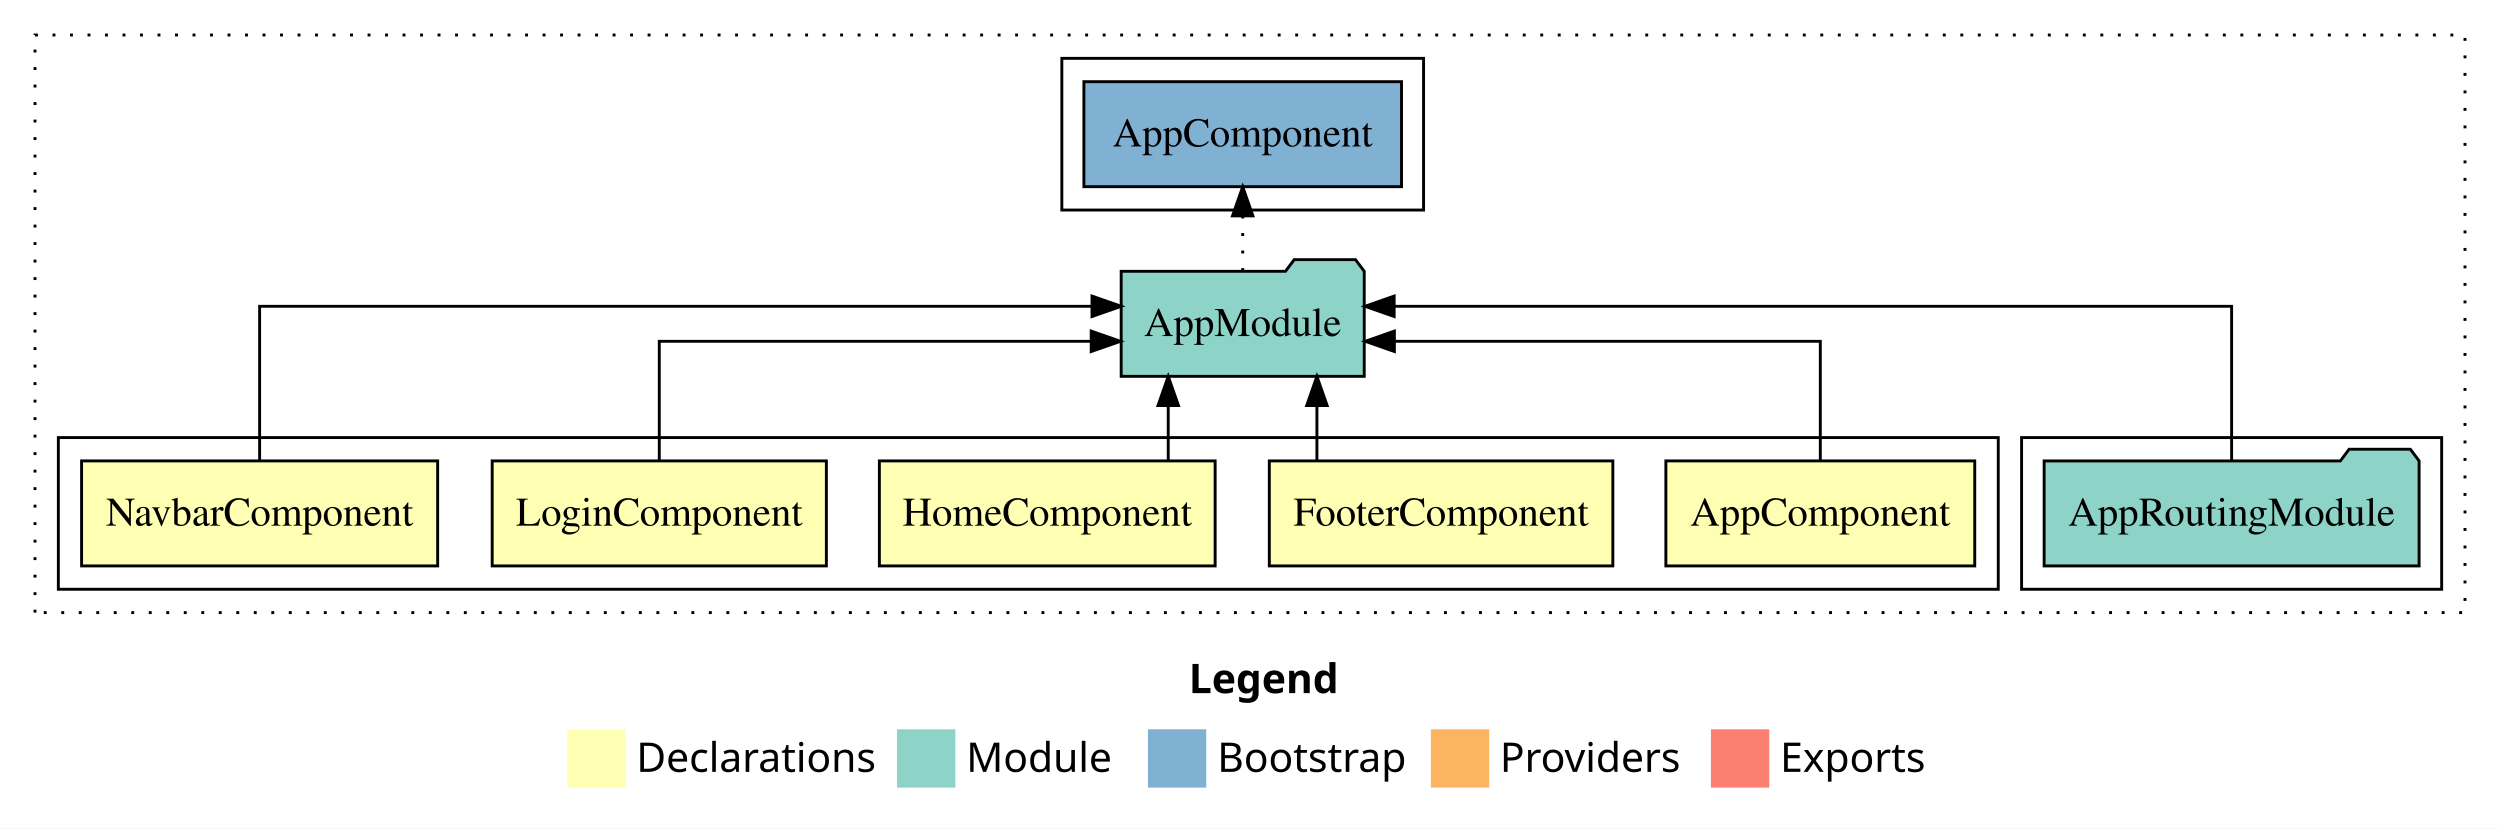
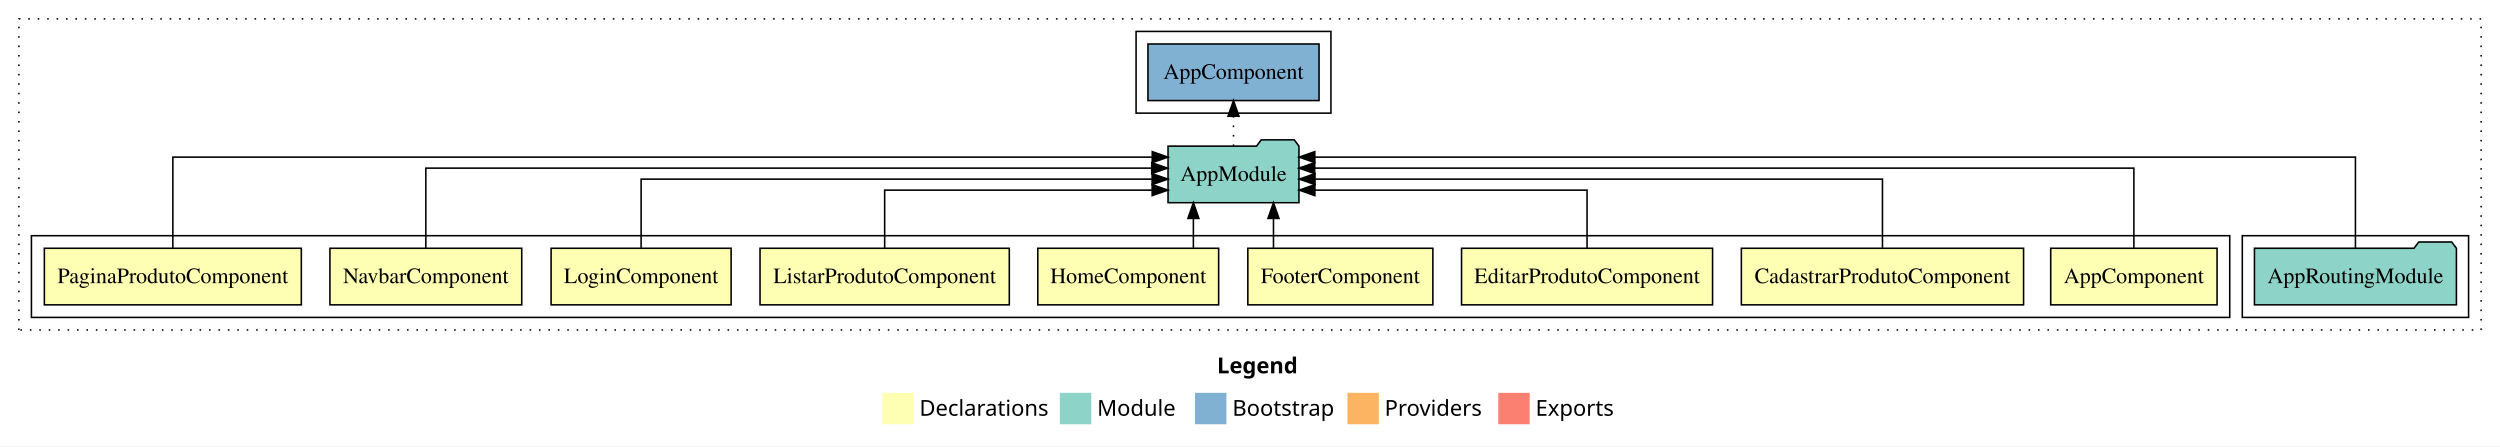
- <svg xmlns="http://www.w3.org/2000/svg" width="857pt" height="284pt" viewBox="0.00 0.00 857.00 284.00">
+ <svg xmlns="http://www.w3.org/2000/svg" width="1591pt" height="284pt" viewBox="0.00 0.00 1591.00 284.00">
  <g id="graph0" class="graph" transform="scale(1 1) rotate(0) translate(4 280)">
-     <polygon fill="white" stroke="transparent" points="-4,4 -4,-280 853,-280 853,4 -4,4" />
-     <text text-anchor="start" x="403.51" y="-42.4" font-family="Times-12" font-weight="bold" font-size="14.00">Legend</text>
-     <polygon fill="#ffffb3" stroke="transparent" points="190.5,-10 190.5,-30 210.5,-30 210.5,-10 190.5,-10" />
-     <text text-anchor="start" x="214.13" y="-15.4" font-family="Times-12" font-size="14.00">  Declarations</text>
-     <polygon fill="#8dd3c7" stroke="transparent" points="303.5,-10 303.5,-30 323.5,-30 323.5,-10 303.5,-10" />
-     <text text-anchor="start" x="327.23" y="-15.4" font-family="Times-12" font-size="14.00">  Module</text>
-     <polygon fill="#80b1d3" stroke="transparent" points="389.5,-10 389.5,-30 409.5,-30 409.5,-10 389.5,-10" />
-     <text text-anchor="start" x="413.28" y="-15.4" font-family="Times-12" font-size="14.00">  Bootstrap</text>
-     <polygon fill="#fdb462" stroke="transparent" points="486.5,-10 486.5,-30 506.5,-30 506.5,-10 486.5,-10" />
-     <text text-anchor="start" x="510.17" y="-15.4" font-family="Times-12" font-size="14.00">  Providers</text>
-     <polygon fill="#fb8072" stroke="transparent" points="582.5,-10 582.5,-30 602.5,-30 602.5,-10 582.5,-10" />
-     <text text-anchor="start" x="606.23" y="-15.4" font-family="Times-12" font-size="14.00">  Exports</text>
+     <polygon fill="white" stroke="transparent" points="-4,4 -4,-280 1587,-280 1587,4 -4,4" />
+     <text text-anchor="start" x="770.51" y="-42.4" font-family="Times-12" font-weight="bold" font-size="14.00">Legend</text>
+     <polygon fill="#ffffb3" stroke="transparent" points="557.5,-10 557.5,-30 577.5,-30 577.5,-10 557.5,-10" />
+     <text text-anchor="start" x="581.13" y="-15.4" font-family="Times-12" font-size="14.00">  Declarations</text>
+     <polygon fill="#8dd3c7" stroke="transparent" points="670.5,-10 670.5,-30 690.5,-30 690.5,-10 670.5,-10" />
+     <text text-anchor="start" x="694.23" y="-15.4" font-family="Times-12" font-size="14.00">  Module</text>
+     <polygon fill="#80b1d3" stroke="transparent" points="756.5,-10 756.5,-30 776.5,-30 776.5,-10 756.5,-10" />
+     <text text-anchor="start" x="780.28" y="-15.4" font-family="Times-12" font-size="14.00">  Bootstrap</text>
+     <polygon fill="#fdb462" stroke="transparent" points="853.5,-10 853.5,-30 873.5,-30 873.5,-10 853.5,-10" />
+     <text text-anchor="start" x="877.17" y="-15.4" font-family="Times-12" font-size="14.00">  Providers</text>
+     <polygon fill="#fb8072" stroke="transparent" points="949.5,-10 949.5,-30 969.5,-30 969.5,-10 949.5,-10" />
+     <text text-anchor="start" x="973.23" y="-15.4" font-family="Times-12" font-size="14.00">  Exports</text>
    <g id="clust1" class="cluster">
-       <polygon fill="none" stroke="black" stroke-dasharray="1,5" points="8,-70 8,-268 841,-268 841,-70 8,-70" />
+       <polygon fill="none" stroke="black" stroke-dasharray="1,5" points="8,-70 8,-268 1575,-268 1575,-70 8,-70" />
    </g>
-     <g id="clust8" class="cluster">
-       <polygon fill="none" stroke="black" points="689,-78 689,-130 833,-130 833,-78 689,-78" />
+     <g id="clust14" class="cluster">
+       <polygon fill="none" stroke="black" points="719,-208 719,-260 843,-260 843,-208 719,-208" />
    </g>
-     <g id="clust10" class="cluster">
-       <polygon fill="none" stroke="black" points="360,-208 360,-260 484,-260 484,-208 360,-208" />
+     <g id="clust12" class="cluster">
+       <polygon fill="none" stroke="black" points="1423,-78 1423,-130 1567,-130 1567,-78 1423,-78" />
    </g>
    <g id="clust2" class="cluster">
-       <polygon fill="none" stroke="black" points="16,-78 16,-130 681,-130 681,-78 16,-78" />
+       <polygon fill="none" stroke="black" points="16,-78 16,-130 1415,-130 1415,-78 16,-78" />
    </g>
    <g id="node1" class="node">
-       <polygon fill="#ffffb3" stroke="black" points="672.94,-122 567.06,-122 567.06,-86 672.94,-86 672.94,-122" />
-       <text text-anchor="middle" x="620" y="-99.8" font-family="Times,serif" font-size="14.00">AppComponent</text>
+       <polygon fill="#ffffb3" stroke="black" points="1406.94,-122 1301.06,-122 1301.06,-86 1406.94,-86 1406.94,-122" />
+       <text text-anchor="middle" x="1354" y="-99.8" font-family="Times,serif" font-size="14.00">AppComponent</text>
+     </g>
+     <g id="node10" class="node">
+       <polygon fill="#8dd3c7" stroke="black" points="822.66,-187 819.66,-191 798.66,-191 795.66,-187 739.34,-187 739.34,-151 822.66,-151 822.66,-187" />
+       <text text-anchor="middle" x="781" y="-164.8" font-family="Times,serif" font-size="14.00">AppModule</text>
+     </g>
+     <g id="edge1" class="edge">
+       <path fill="none" stroke="black" d="M1354,-122.13C1354,-142.57 1354,-173 1354,-173 1354,-173 832.67,-173 832.67,-173" />
+       <polygon fill="black" stroke="black" points="832.67,-169.5 822.67,-173 832.67,-176.5 832.67,-169.5" />
+     </g>
+     <g id="node2" class="node">
+       <polygon fill="#ffffb3" stroke="black" points="1283.8,-122 1104.2,-122 1104.2,-86 1283.8,-86 1283.8,-122" />
+       <text text-anchor="middle" x="1194" y="-99.8" font-family="Times,serif" font-size="14.00">CadastrarProdutoComponent</text>
+     </g>
+     <g id="edge2" class="edge">
+       <path fill="none" stroke="black" d="M1194,-122.27C1194,-140.56 1194,-166 1194,-166 1194,-166 832.87,-166 832.87,-166" />
+       <polygon fill="black" stroke="black" points="832.87,-162.5 822.87,-166 832.87,-169.5 832.87,-162.5" />
+     </g>
+     <g id="node3" class="node">
+       <polygon fill="#ffffb3" stroke="black" points="1085.88,-122 926.12,-122 926.12,-86 1085.88,-86 1085.88,-122" />
+       <text text-anchor="middle" x="1006" y="-99.8" font-family="Times,serif" font-size="14.00">EditarProdutoComponent</text>
+     </g>
+     <g id="edge3" class="edge">
+       <path fill="none" stroke="black" d="M1006,-122.01C1006,-138.05 1006,-159 1006,-159 1006,-159 832.79,-159 832.79,-159" />
+       <polygon fill="black" stroke="black" points="832.79,-155.5 822.79,-159 832.79,-162.5 832.79,-155.5" />
+     </g>
+     <g id="node4" class="node">
+       <polygon fill="#ffffb3" stroke="black" points="907.88,-122 790.12,-122 790.12,-86 907.88,-86 907.88,-122" />
+       <text text-anchor="middle" x="849" y="-99.8" font-family="Times,serif" font-size="14.00">FooterComponent</text>
+     </g>
+     <g id="edge4" class="edge">
+       <path fill="none" stroke="black" d="M806.44,-122.11C806.44,-122.11 806.44,-140.99 806.44,-140.99" />
+       <polygon fill="black" stroke="black" points="802.94,-140.99 806.44,-150.99 809.94,-140.99 802.94,-140.99" />
+     </g>
+     <g id="node5" class="node">
+       <polygon fill="#ffffb3" stroke="black" points="771.55,-122 656.45,-122 656.45,-86 771.55,-86 771.55,-122" />
+       <text text-anchor="middle" x="714" y="-99.8" font-family="Times,serif" font-size="14.00">HomeComponent</text>
+     </g>
+     <g id="edge5" class="edge">
+       <path fill="none" stroke="black" d="M755.47,-122.11C755.47,-122.11 755.47,-140.99 755.47,-140.99" />
+       <polygon fill="black" stroke="black" points="751.97,-140.99 755.47,-150.99 758.97,-140.99 751.97,-140.99" />
    </g>
    <g id="node6" class="node">
-       <polygon fill="#8dd3c7" stroke="black" points="463.66,-187 460.66,-191 439.66,-191 436.66,-187 380.34,-187 380.34,-151 463.66,-151 463.66,-187" />
-       <text text-anchor="middle" x="422" y="-164.8" font-family="Times,serif" font-size="14.00">AppModule</text>
+       <polygon fill="#ffffb3" stroke="black" points="638.32,-122 479.68,-122 479.68,-86 638.32,-86 638.32,-122" />
+       <text text-anchor="middle" x="559" y="-99.8" font-family="Times,serif" font-size="14.00">ListarProdutoComponent</text>
    </g>
-     <g id="edge1" class="edge">
-       <path fill="none" stroke="black" d="M620,-122.02C620,-139.37 620,-163 620,-163 620,-163 473.99,-163 473.99,-163" />
-       <polygon fill="black" stroke="black" points="473.99,-159.5 463.99,-163 473.99,-166.5 473.99,-159.5" />
+     <g id="edge6" class="edge">
+       <path fill="none" stroke="black" d="M559,-122.01C559,-138.05 559,-159 559,-159 559,-159 729.24,-159 729.24,-159" />
+       <polygon fill="black" stroke="black" points="729.24,-162.5 739.24,-159 729.24,-155.5 729.24,-162.5" />
    </g>
-     <g id="node2" class="node">
-       <polygon fill="#ffffb3" stroke="black" points="548.88,-122 431.12,-122 431.12,-86 548.88,-86 548.88,-122" />
-       <text text-anchor="middle" x="490" y="-99.8" font-family="Times,serif" font-size="14.00">FooterComponent</text>
+     <g id="node7" class="node">
+       <polygon fill="#ffffb3" stroke="black" points="461.28,-122 346.72,-122 346.72,-86 461.28,-86 461.28,-122" />
+       <text text-anchor="middle" x="404" y="-99.8" font-family="Times,serif" font-size="14.00">LoginComponent</text>
    </g>
-     <g id="edge2" class="edge">
-       <path fill="none" stroke="black" d="M447.44,-122.11C447.44,-122.11 447.44,-140.99 447.44,-140.99" />
-       <polygon fill="black" stroke="black" points="443.94,-140.99 447.44,-150.99 450.94,-140.99 443.94,-140.99" />
-     </g>
-     <g id="node3" class="node">
-       <polygon fill="#ffffb3" stroke="black" points="412.55,-122 297.45,-122 297.45,-86 412.55,-86 412.55,-122" />
-       <text text-anchor="middle" x="355" y="-99.8" font-family="Times,serif" font-size="14.00">HomeComponent</text>
-     </g>
-     <g id="edge3" class="edge">
-       <path fill="none" stroke="black" d="M396.47,-122.11C396.47,-122.11 396.47,-140.99 396.47,-140.99" />
-       <polygon fill="black" stroke="black" points="392.97,-140.99 396.47,-150.99 399.97,-140.99 392.97,-140.99" />
-     </g>
-     <g id="node4" class="node">
-       <polygon fill="#ffffb3" stroke="black" points="279.28,-122 164.72,-122 164.72,-86 279.28,-86 279.28,-122" />
-       <text text-anchor="middle" x="222" y="-99.8" font-family="Times,serif" font-size="14.00">LoginComponent</text>
-     </g>
-     <g id="edge4" class="edge">
-       <path fill="none" stroke="black" d="M222,-122.02C222,-139.37 222,-163 222,-163 222,-163 370.07,-163 370.07,-163" />
-       <polygon fill="black" stroke="black" points="370.07,-166.5 380.07,-163 370.07,-159.5 370.07,-166.5" />
-     </g>
-     <g id="node5" class="node">
-       <polygon fill="#ffffb3" stroke="black" points="146.03,-122 23.97,-122 23.97,-86 146.03,-86 146.03,-122" />
-       <text text-anchor="middle" x="85" y="-99.8" font-family="Times,serif" font-size="14.00">NavbarComponent</text>
-     </g>
-     <g id="edge5" class="edge">
-       <path fill="none" stroke="black" d="M85,-122.28C85,-143.32 85,-175 85,-175 85,-175 370.34,-175 370.34,-175" />
-       <polygon fill="black" stroke="black" points="370.34,-178.5 380.34,-175 370.34,-171.5 370.34,-178.5" />
+     <g id="edge7" class="edge">
+       <path fill="none" stroke="black" d="M404,-122.27C404,-140.56 404,-166 404,-166 404,-166 729.21,-166 729.21,-166" />
+       <polygon fill="black" stroke="black" points="729.21,-169.5 739.21,-166 729.21,-162.5 729.21,-169.5" />
    </g>
    <g id="node8" class="node">
-       <polygon fill="#80b1d3" stroke="black" points="476.44,-252 367.56,-252 367.56,-216 476.44,-216 476.44,-252" />
-       <text text-anchor="middle" x="422" y="-229.8" font-family="Times,serif" font-size="14.00">AppComponent </text>
+       <polygon fill="#ffffb3" stroke="black" points="328.03,-122 205.97,-122 205.97,-86 328.03,-86 328.03,-122" />
+       <text text-anchor="middle" x="267" y="-99.8" font-family="Times,serif" font-size="14.00">NavbarComponent</text>
    </g>
-     <g id="edge7" class="edge">
-       <path fill="none" stroke="black" stroke-dasharray="1,5" d="M422,-187.11C422,-187.11 422,-205.99 422,-205.99" />
-       <polygon fill="black" stroke="black" points="418.5,-205.99 422,-215.99 425.5,-205.99 418.5,-205.99" />
+     <g id="edge8" class="edge">
+       <path fill="none" stroke="black" d="M267,-122.13C267,-142.57 267,-173 267,-173 267,-173 728.94,-173 728.94,-173" />
+       <polygon fill="black" stroke="black" points="728.94,-176.5 738.94,-173 728.94,-169.5 728.94,-176.5" />
    </g>
-     <g id="node7" class="node">
-       <polygon fill="#8dd3c7" stroke="black" points="825.27,-122 822.27,-126 801.27,-126 798.27,-122 696.73,-122 696.73,-86 825.27,-86 825.27,-122" />
-       <text text-anchor="middle" x="761" y="-99.8" font-family="Times,serif" font-size="14.00">AppRoutingModule</text>
+     <g id="node9" class="node">
+       <polygon fill="#ffffb3" stroke="black" points="187.77,-122 24.23,-122 24.23,-86 187.77,-86 187.77,-122" />
+       <text text-anchor="middle" x="106" y="-99.8" font-family="Times,serif" font-size="14.00">PaginaProdutoComponent</text>
    </g>
-     <g id="edge6" class="edge">
-       <path fill="none" stroke="black" d="M761,-122.28C761,-143.32 761,-175 761,-175 761,-175 473.91,-175 473.91,-175" />
-       <polygon fill="black" stroke="black" points="473.91,-171.5 463.91,-175 473.91,-178.5 473.91,-171.5" />
+     <g id="edge9" class="edge">
+       <path fill="none" stroke="black" d="M106,-122.01C106,-144.49 106,-180 106,-180 106,-180 729.29,-180 729.29,-180" />
+       <polygon fill="black" stroke="black" points="729.29,-183.5 739.29,-180 729.29,-176.5 729.29,-183.5" />
+     </g>
+     <g id="node12" class="node">
+       <polygon fill="#80b1d3" stroke="black" points="835.44,-252 726.56,-252 726.56,-216 835.44,-216 835.44,-252" />
+       <text text-anchor="middle" x="781" y="-229.8" font-family="Times,serif" font-size="14.00">AppComponent </text>
+     </g>
+     <g id="edge11" class="edge">
+       <path fill="none" stroke="black" stroke-dasharray="1,5" d="M781,-187.11C781,-187.11 781,-205.99 781,-205.99" />
+       <polygon fill="black" stroke="black" points="777.5,-205.99 781,-215.99 784.5,-205.99 777.5,-205.99" />
+     </g>
+     <g id="node11" class="node">
+       <polygon fill="#8dd3c7" stroke="black" points="1559.27,-122 1556.27,-126 1535.27,-126 1532.27,-122 1430.73,-122 1430.73,-86 1559.27,-86 1559.27,-122" />
+       <text text-anchor="middle" x="1495" y="-99.8" font-family="Times,serif" font-size="14.00">AppRoutingModule</text>
+     </g>
+     <g id="edge10" class="edge">
+       <path fill="none" stroke="black" d="M1495,-122.01C1495,-144.49 1495,-180 1495,-180 1495,-180 832.74,-180 832.74,-180" />
+       <polygon fill="black" stroke="black" points="832.74,-176.5 822.74,-180 832.74,-183.5 832.74,-176.5" />
    </g>
  </g>
</svg>
